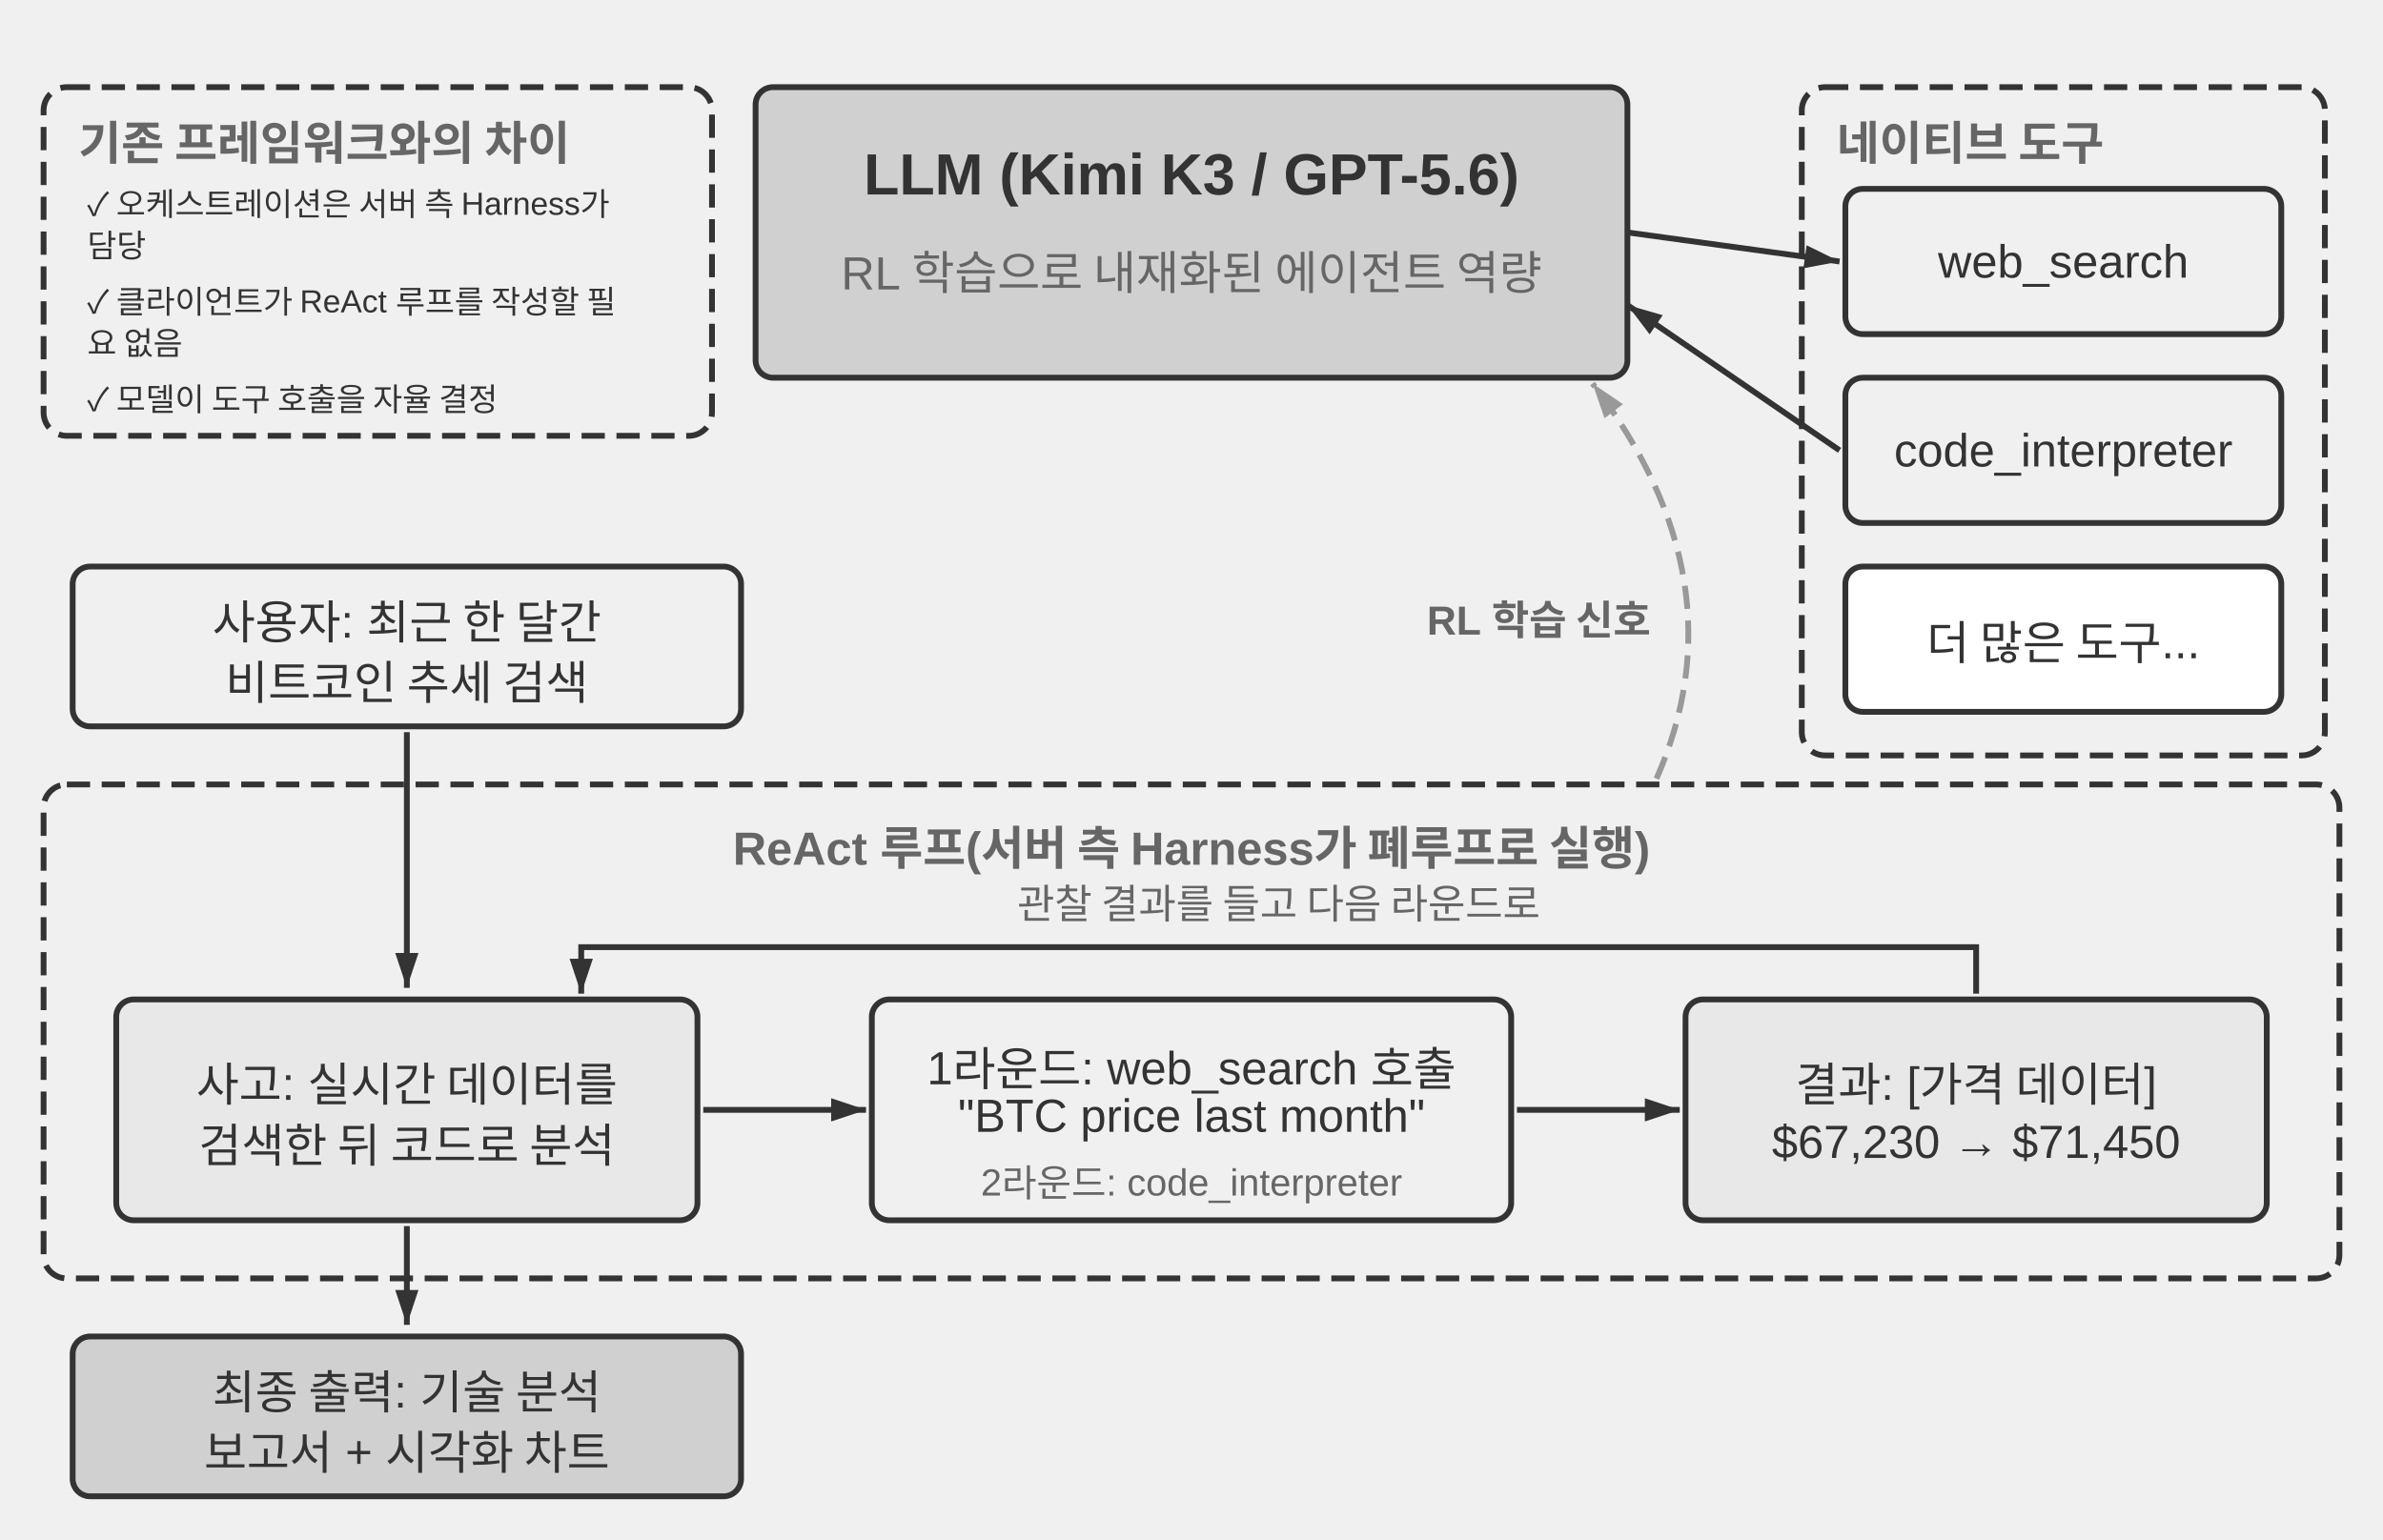
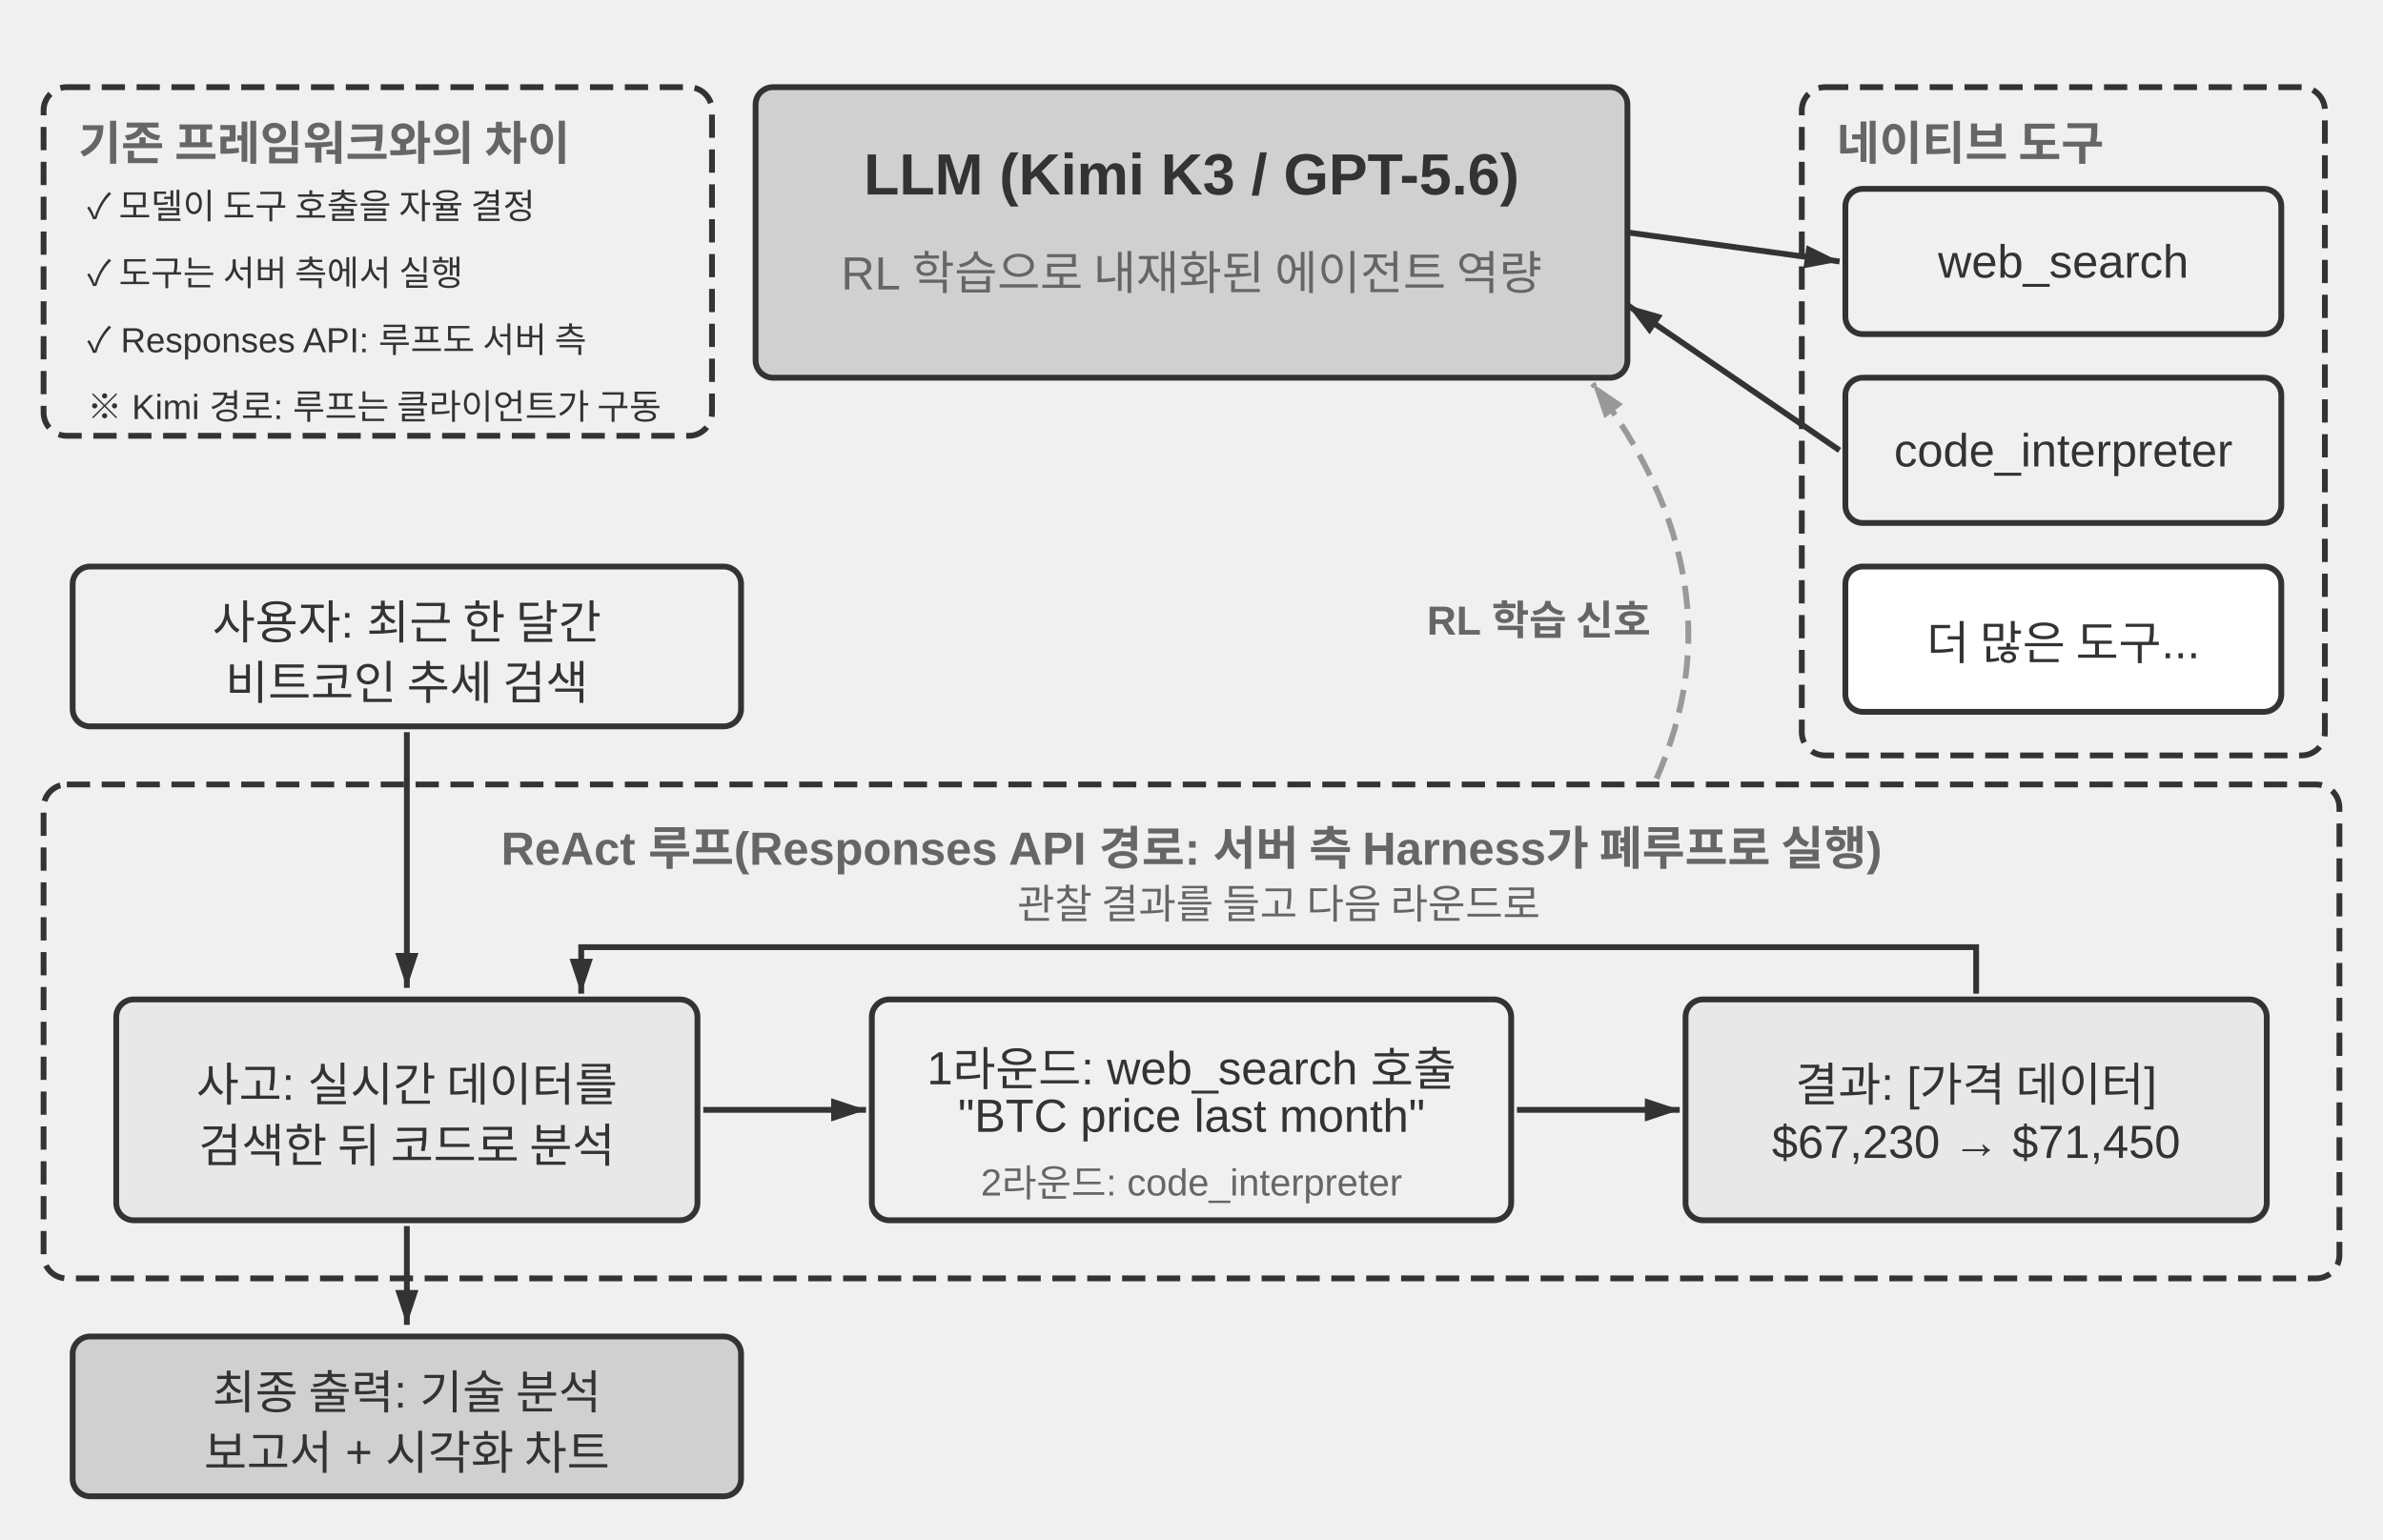
<svg xmlns="http://www.w3.org/2000/svg" viewBox="0 40 820 530" width="820" height="530" style="background:#ffffff">
  <defs>
    <marker id="ah" markerUnits="userSpaceOnUse" markerWidth="12" markerHeight="8" refX="12" refY="4" orient="auto">
      <polygon points="0 0, 12 4, 0 8" fill="#333333" />
    </marker>
    <marker id="ah-light" markerUnits="userSpaceOnUse" markerWidth="12" markerHeight="8" refX="12" refY="4" orient="auto">
      <polygon points="0 0, 12 4, 0 8" fill="#999999" />
    </marker>
  </defs>
  <rect x="260" y="70" width="300" height="100" rx="6" fill="#d0d0d0" stroke="#333333" stroke-width="2" />
  <text x="410" y="100" font-family="Arial, 'Apple SD Gothic Neo', 'Noto Sans CJK KR', 'Noto Sans KR', 'Malgun Gothic', 'PingFang SC', 'Microsoft YaHei', sans-serif" font-size="20" fill="#333333" text-anchor="middle" dominant-baseline="central" font-weight="bold">LLM (Kimi K3 / GPT-5.6)</text>
  <text x="410" y="130" font-family="Arial, 'Apple SD Gothic Neo', 'Noto Sans CJK KR', 'Noto Sans KR', 'Malgun Gothic', 'PingFang SC', 'Microsoft YaHei', sans-serif" font-size="16" fill="#666666" text-anchor="middle" dominant-baseline="central" font-weight="normal">RL 학습으로 내재화된 에이전트 역량</text>
  <rect x="620" y="70" width="180" height="230" rx="8" fill="none" stroke="#333333" stroke-width="2" stroke-dasharray="8,4" />
  <text x="632" y="88" font-family="Arial, 'Apple SD Gothic Neo', 'Noto Sans CJK KR', 'Noto Sans KR', 'Malgun Gothic', 'PingFang SC', 'Microsoft YaHei', sans-serif" font-size="16" fill="#666666" text-anchor="start" dominant-baseline="central" font-weight="bold">네이티브 도구</text>
  <rect x="635" y="105" width="150" height="50" rx="6" fill="#f0f0f0" stroke="#333333" stroke-width="2" />
  <text x="710" y="130" font-family="Arial, 'Apple SD Gothic Neo', 'Noto Sans CJK KR', 'Noto Sans KR', 'Malgun Gothic', 'PingFang SC', 'Microsoft YaHei', sans-serif" font-size="16" fill="#333333" text-anchor="middle" dominant-baseline="central" font-weight="normal">web_search</text>
  <rect x="635" y="170" width="150" height="50" rx="6" fill="#f0f0f0" stroke="#333333" stroke-width="2" />
  <text x="710" y="195" font-family="Arial, 'Apple SD Gothic Neo', 'Noto Sans CJK KR', 'Noto Sans KR', 'Malgun Gothic', 'PingFang SC', 'Microsoft YaHei', sans-serif" font-size="16" fill="#333333" text-anchor="middle" dominant-baseline="central" font-weight="normal">code_interpreter</text>
  <rect x="635" y="235" width="150" height="50" rx="6" fill="#ffffff" stroke="#333333" stroke-width="2" />
  <text x="710" y="260" font-family="Arial, 'Apple SD Gothic Neo', 'Noto Sans CJK KR', 'Noto Sans KR', 'Malgun Gothic', 'PingFang SC', 'Microsoft YaHei', sans-serif" font-size="16" fill="#333333" text-anchor="middle" dominant-baseline="central" font-weight="normal">더 많은 도구...</text>
  <line x1="560" y1="120" x2="633" y2="130" stroke="#333333" stroke-width="2" marker-end="url(#ah)" />
  <line x1="633" y1="195" x2="560" y2="145" stroke="#333333" stroke-width="2" marker-end="url(#ah)" />
  <path d="M 570,308 Q 600,240 548,172" fill="none" stroke="#999999" stroke-width="2" stroke-dasharray="8,4" marker-end="url(#ah-light)" />
  <text x="568" y="250" font-family="Arial, 'Apple SD Gothic Neo', 'Noto Sans CJK KR', 'Noto Sans KR', 'Malgun Gothic', 'PingFang SC', 'Microsoft YaHei', sans-serif" font-size="14" fill="#666666" text-anchor="end" dominant-baseline="central" font-weight="bold">RL 학습 신호</text>
  <rect x="25" y="235" width="230" height="55" rx="6" fill="#f0f0f0" stroke="#333333" stroke-width="2" />
  <text x="140" y="252.9" font-family="Arial, 'Apple SD Gothic Neo', 'Noto Sans CJK KR', 'Noto Sans KR', 'Malgun Gothic', 'PingFang SC', 'Microsoft YaHei', sans-serif" font-size="16" fill="#333333" text-anchor="middle" dominant-baseline="central" font-weight="normal">사용자: 최근 한 달간</text>
  <text x="140" y="273.7" font-family="Arial, 'Apple SD Gothic Neo', 'Noto Sans CJK KR', 'Noto Sans KR', 'Malgun Gothic', 'PingFang SC', 'Microsoft YaHei', sans-serif" font-size="16" fill="#333333" text-anchor="middle" dominant-baseline="central" font-weight="normal">비트코인 추세 검색</text>
  <rect x="15" y="310" width="790" height="170" rx="8" fill="none" stroke="#333333" stroke-width="2" stroke-dasharray="8,4" />
-   <text x="410" y="328" font-family="Arial, 'Apple SD Gothic Neo', 'Noto Sans CJK KR', 'Noto Sans KR', 'Malgun Gothic', 'PingFang SC', 'Microsoft YaHei', sans-serif" font-size="16" fill="#666666" text-anchor="middle" dominant-baseline="central" font-weight="bold">ReAct 루프(서버 측 Harness가 폐루프로 실행)</text>
+   <text x="410" y="328" font-family="Arial, 'Apple SD Gothic Neo', 'Noto Sans CJK KR', 'Noto Sans KR', 'Malgun Gothic', 'PingFang SC', 'Microsoft YaHei', sans-serif" font-size="16" fill="#666666" text-anchor="middle" dominant-baseline="central" font-weight="bold">ReAct 루프(Responses API 경로: 서버 측 Harness가 폐루프로 실행)</text>
  <line x1="140" y1="292" x2="140" y2="380" stroke="#333333" stroke-width="2" marker-end="url(#ah)" />
  <text x="440" y="350" font-family="Arial, 'Apple SD Gothic Neo', 'Noto Sans CJK KR', 'Noto Sans KR', 'Malgun Gothic', 'PingFang SC', 'Microsoft YaHei', sans-serif" font-size="14" fill="#666666" text-anchor="middle" dominant-baseline="central" font-weight="normal">관찰 결과를 들고 다음 라운드로</text>
  <path d="M 680,382 L 680,366 L 200,366 L 200,382" fill="none" stroke="#333333" stroke-width="2" marker-end="url(#ah)" />
  <rect x="40" y="384" width="200" height="76" rx="6" fill="#e8e8e8" stroke="#333333" stroke-width="2" />
  <text x="140" y="412" font-family="Arial, 'Apple SD Gothic Neo', 'Noto Sans CJK KR', 'Noto Sans KR', 'Malgun Gothic', 'PingFang SC', 'Microsoft YaHei', sans-serif" font-size="16" fill="#333333" text-anchor="middle" dominant-baseline="central" font-weight="normal">사고: 실시간 데이터를</text>
  <text x="140" y="433" font-family="Arial, 'Apple SD Gothic Neo', 'Noto Sans CJK KR', 'Noto Sans KR', 'Malgun Gothic', 'PingFang SC', 'Microsoft YaHei', sans-serif" font-size="16" fill="#333333" text-anchor="middle" dominant-baseline="central" font-weight="normal">검색한 뒤 코드로 분석</text>
  <line x1="242" y1="422" x2="298" y2="422" stroke="#333333" stroke-width="2" marker-end="url(#ah)" />
  <rect x="300" y="384" width="220" height="76" rx="6" fill="#f0f0f0" stroke="#333333" stroke-width="2" />
  <text x="410" y="404" font-family="Arial, 'Apple SD Gothic Neo', 'Noto Sans CJK KR', 'Noto Sans KR', 'Malgun Gothic', 'PingFang SC', 'Microsoft YaHei', sans-serif" font-size="16" fill="#333333" text-anchor="middle" dominant-baseline="central" font-weight="normal">1라운드: web_search 호출</text>
  <text x="410" y="424" font-family="Arial, 'Apple SD Gothic Neo', 'Noto Sans CJK KR', 'Noto Sans KR', 'Malgun Gothic', 'PingFang SC', 'Microsoft YaHei', sans-serif" font-size="16" fill="#333333" text-anchor="middle" dominant-baseline="central" font-weight="normal">"BTC price last month"</text>
  <text x="410" y="444" font-family="Arial, 'Apple SD Gothic Neo', 'Noto Sans CJK KR', 'Noto Sans KR', 'Malgun Gothic', 'PingFang SC', 'Microsoft YaHei', sans-serif" font-size="13" fill="#666666" text-anchor="middle" dominant-baseline="central" font-weight="normal">2라운드: code_interpreter</text>
  <line x1="522" y1="422" x2="578" y2="422" stroke="#333333" stroke-width="2" marker-end="url(#ah)" />
  <rect x="580" y="384" width="200" height="76" rx="6" fill="#e8e8e8" stroke="#333333" stroke-width="2" />
  <text x="680" y="412" font-family="Arial, 'Apple SD Gothic Neo', 'Noto Sans CJK KR', 'Noto Sans KR', 'Malgun Gothic', 'PingFang SC', 'Microsoft YaHei', sans-serif" font-size="16" fill="#333333" text-anchor="middle" dominant-baseline="central" font-weight="normal">결과: [가격 데이터]</text>
  <text x="680" y="433" font-family="Arial, 'Apple SD Gothic Neo', 'Noto Sans CJK KR', 'Noto Sans KR', 'Malgun Gothic', 'PingFang SC', 'Microsoft YaHei', sans-serif" font-size="16" fill="#333333" text-anchor="middle" dominant-baseline="central" font-weight="normal">$67,230 → $71,450</text>
  <line x1="140" y1="462" x2="140" y2="496" stroke="#333333" stroke-width="2" marker-end="url(#ah)" />
  <rect x="25" y="500" width="230" height="55" rx="6" fill="#d0d0d0" stroke="#333333" stroke-width="2" />
  <text x="140" y="517.9" font-family="Arial, 'Apple SD Gothic Neo', 'Noto Sans CJK KR', 'Noto Sans KR', 'Malgun Gothic', 'PingFang SC', 'Microsoft YaHei', sans-serif" font-size="16" fill="#333333" text-anchor="middle" dominant-baseline="central" font-weight="normal">최종 출력: 기술 분석</text>
  <text x="140" y="538.7" font-family="Arial, 'Apple SD Gothic Neo', 'Noto Sans CJK KR', 'Noto Sans KR', 'Malgun Gothic', 'PingFang SC', 'Microsoft YaHei', sans-serif" font-size="16" fill="#333333" text-anchor="middle" dominant-baseline="central" font-weight="normal">보고서 + 시각화 차트</text>
  <rect x="15" y="70" width="230" height="120" rx="8" fill="none" stroke="#333333" stroke-width="2" stroke-dasharray="8,4" />
  <text x="27" y="88" font-family="Arial, 'Apple SD Gothic Neo', 'Noto Sans CJK KR', 'Noto Sans KR', 'Malgun Gothic', 'PingFang SC', 'Microsoft YaHei', sans-serif" font-size="16" fill="#666666" text-anchor="start" dominant-baseline="central" font-weight="bold">기존 프레임워크와의 차이</text>
-   <text x="30" y="109.4" font-family="Arial, 'Apple SD Gothic Neo', 'Noto Sans CJK KR', 'Noto Sans KR', 'Malgun Gothic', 'PingFang SC', 'Microsoft YaHei', sans-serif" font-size="11" fill="#333333" text-anchor="start" dominant-baseline="central" font-weight="normal">✓ 오케스트레이션은 서버 측 Harness가</text>
-   <text x="30" y="123.7" font-family="Arial, 'Apple SD Gothic Neo', 'Noto Sans CJK KR', 'Noto Sans KR', 'Malgun Gothic', 'PingFang SC', 'Microsoft YaHei', sans-serif" font-size="11" fill="#333333" text-anchor="start" dominant-baseline="central" font-weight="normal">담당</text>
-   <text x="30" y="143" font-family="Arial, 'Apple SD Gothic Neo', 'Noto Sans CJK KR', 'Noto Sans KR', 'Malgun Gothic', 'PingFang SC', 'Microsoft YaHei', sans-serif" font-size="11" fill="#333333" text-anchor="start" dominant-baseline="central" font-weight="normal">✓ 클라이언트가 ReAct 루프를 작성할 필</text>
-   <text x="30" y="157.3" font-family="Arial, 'Apple SD Gothic Neo', 'Noto Sans CJK KR', 'Noto Sans KR', 'Malgun Gothic', 'PingFang SC', 'Microsoft YaHei', sans-serif" font-size="11" fill="#333333" text-anchor="start" dominant-baseline="central" font-weight="normal">요 없음</text>
-   <text x="30" y="176.6" font-family="Arial, 'Apple SD Gothic Neo', 'Noto Sans CJK KR', 'Noto Sans KR', 'Malgun Gothic', 'PingFang SC', 'Microsoft YaHei', sans-serif" font-size="11" fill="#333333" text-anchor="start" dominant-baseline="central" font-weight="normal">✓ 모델이 도구 호출을 자율 결정</text>
+   <text x="30" y="110" font-family="Arial, 'Apple SD Gothic Neo', 'Noto Sans CJK KR', 'Noto Sans KR', 'Malgun Gothic', 'PingFang SC', 'Microsoft YaHei', sans-serif" font-size="12" fill="#333333" text-anchor="start" dominant-baseline="central" font-weight="normal">✓ 모델이 도구 호출을 자율 결정</text>
+   <text x="30" y="133" font-family="Arial, 'Apple SD Gothic Neo', 'Noto Sans CJK KR', 'Noto Sans KR', 'Malgun Gothic', 'PingFang SC', 'Microsoft YaHei', sans-serif" font-size="12" fill="#333333" text-anchor="start" dominant-baseline="central" font-weight="normal">✓ 도구는 서버 측에서 실행</text>
+   <text x="30" y="156" font-family="Arial, 'Apple SD Gothic Neo', 'Noto Sans CJK KR', 'Noto Sans KR', 'Malgun Gothic', 'PingFang SC', 'Microsoft YaHei', sans-serif" font-size="12" fill="#333333" text-anchor="start" dominant-baseline="central" font-weight="normal">✓ Responses API: 루프도 서버 측</text>
+   <text x="30" y="179" font-family="Arial, 'Apple SD Gothic Neo', 'Noto Sans CJK KR', 'Noto Sans KR', 'Malgun Gothic', 'PingFang SC', 'Microsoft YaHei', sans-serif" font-size="12" fill="#333333" text-anchor="start" dominant-baseline="central" font-weight="normal">※ Kimi 경로: 루프는 클라이언트가 구동</text>
</svg>
